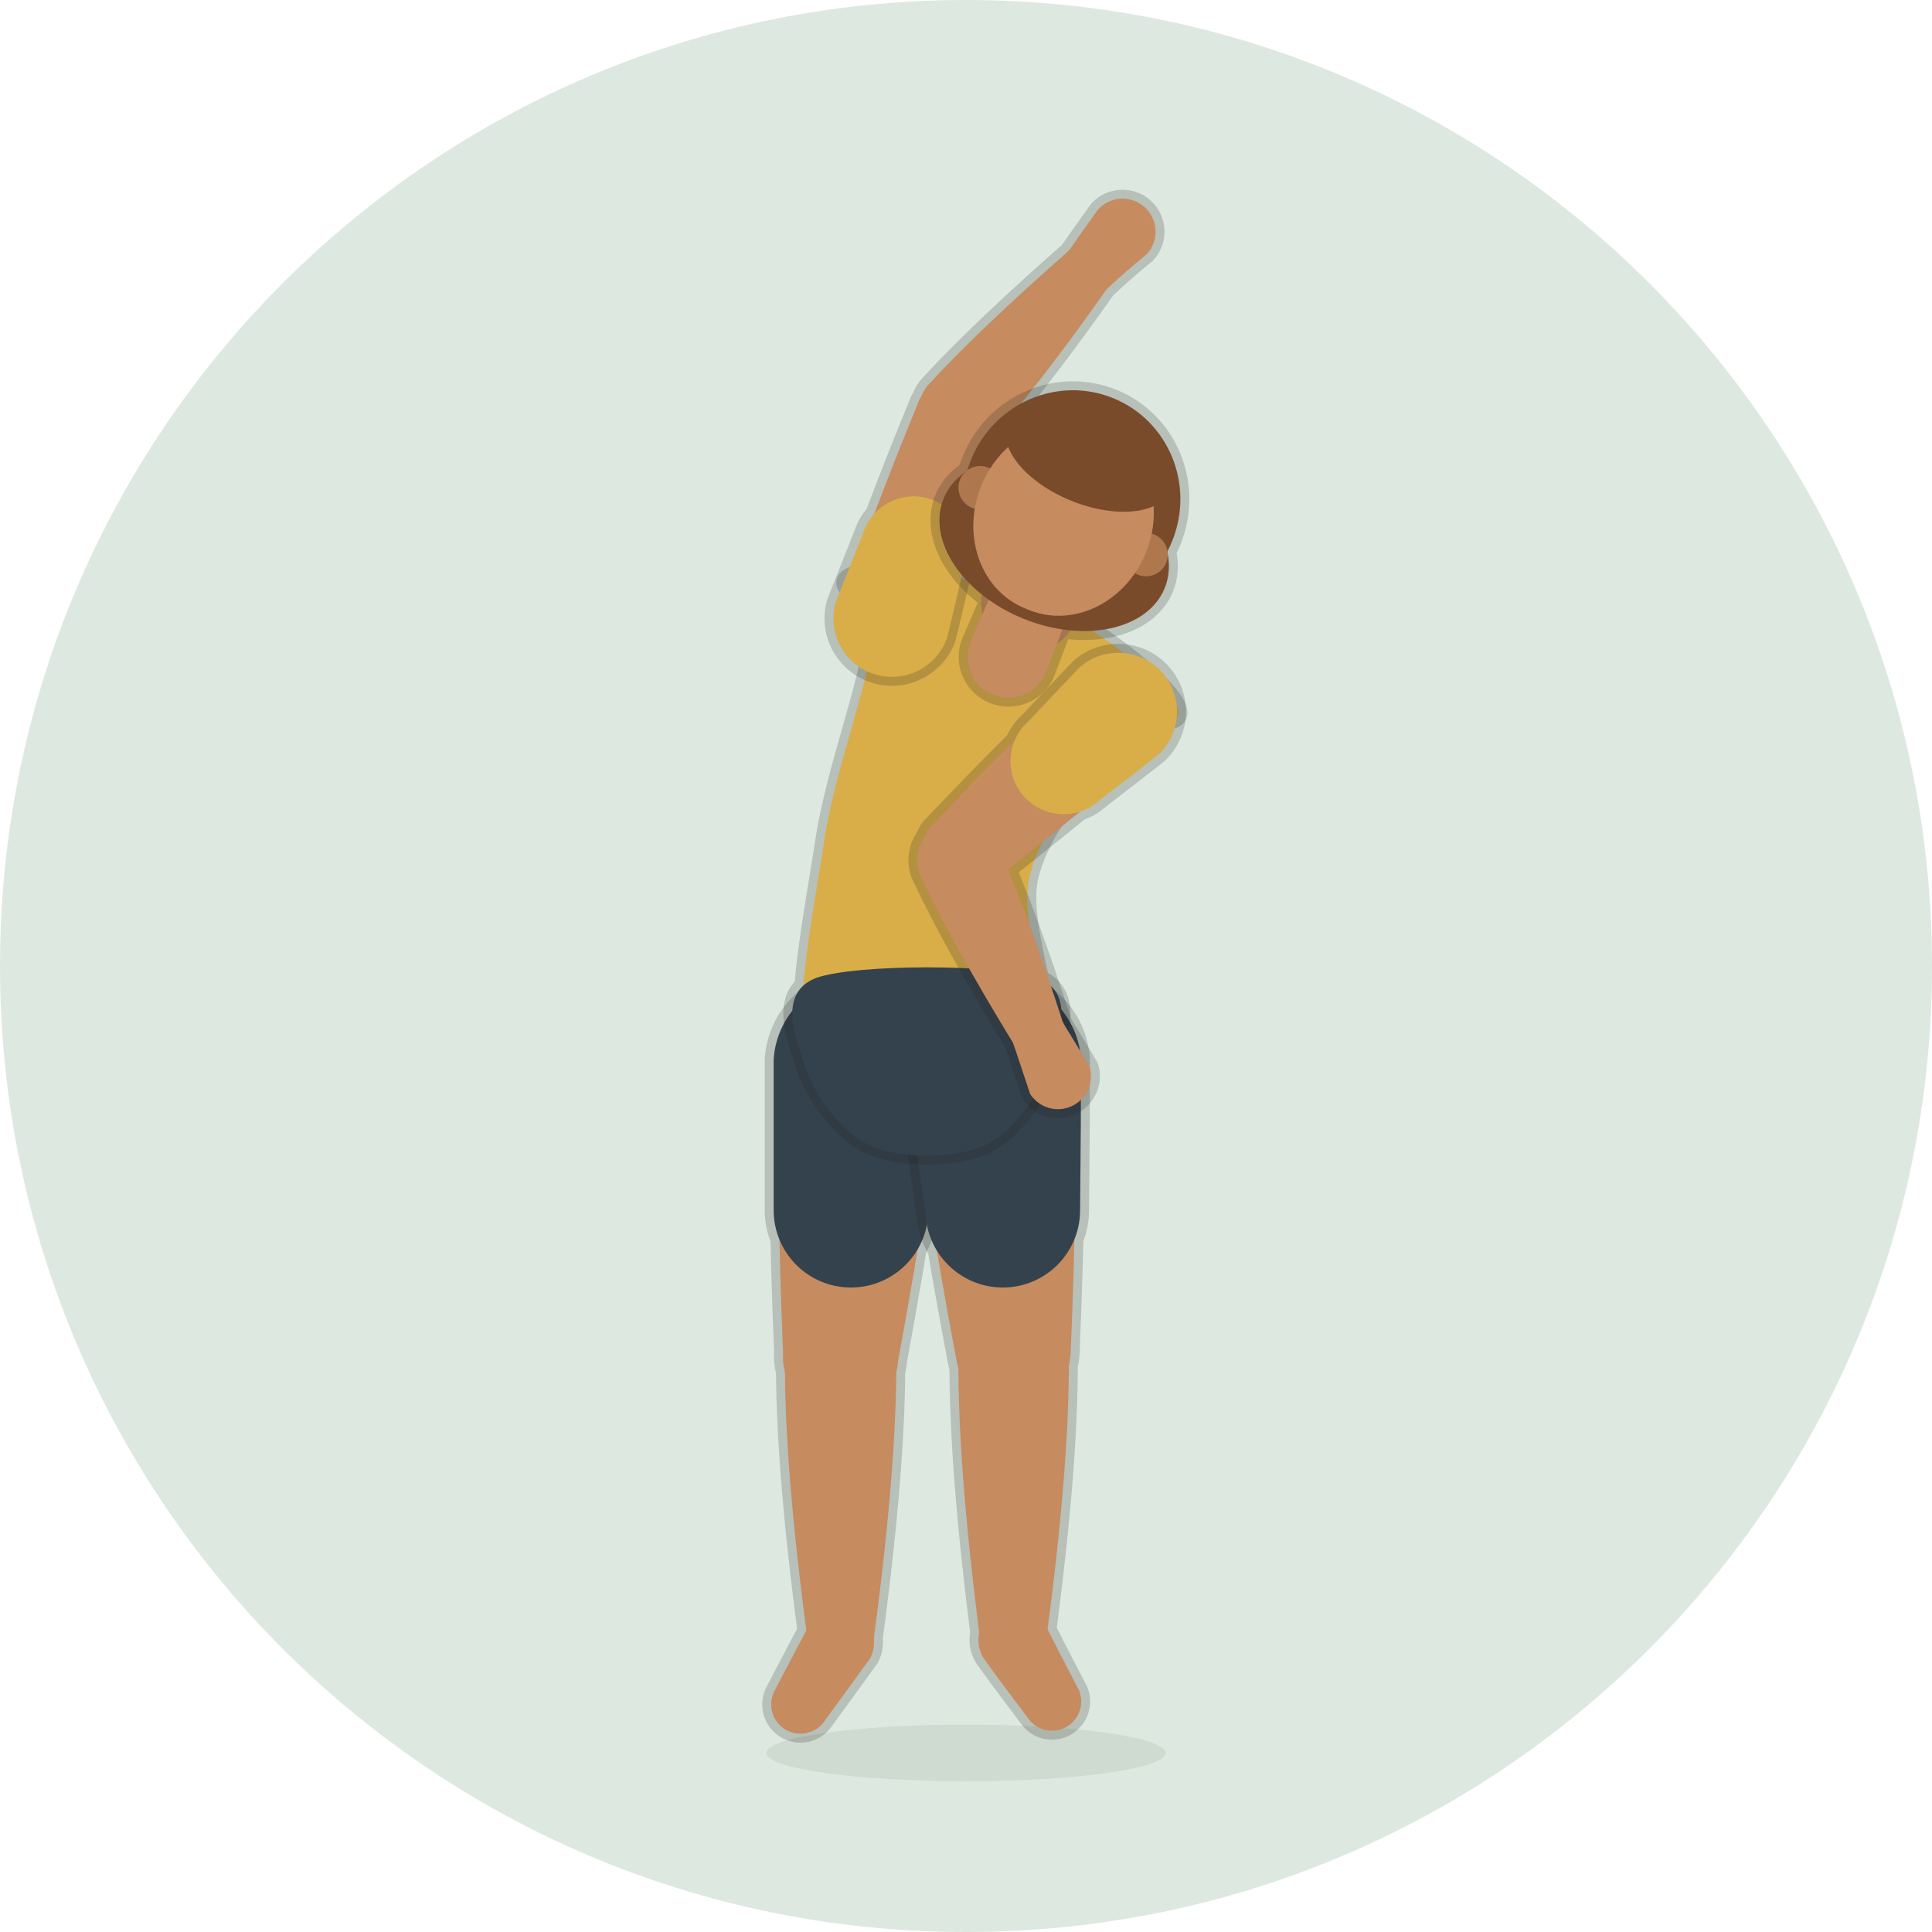
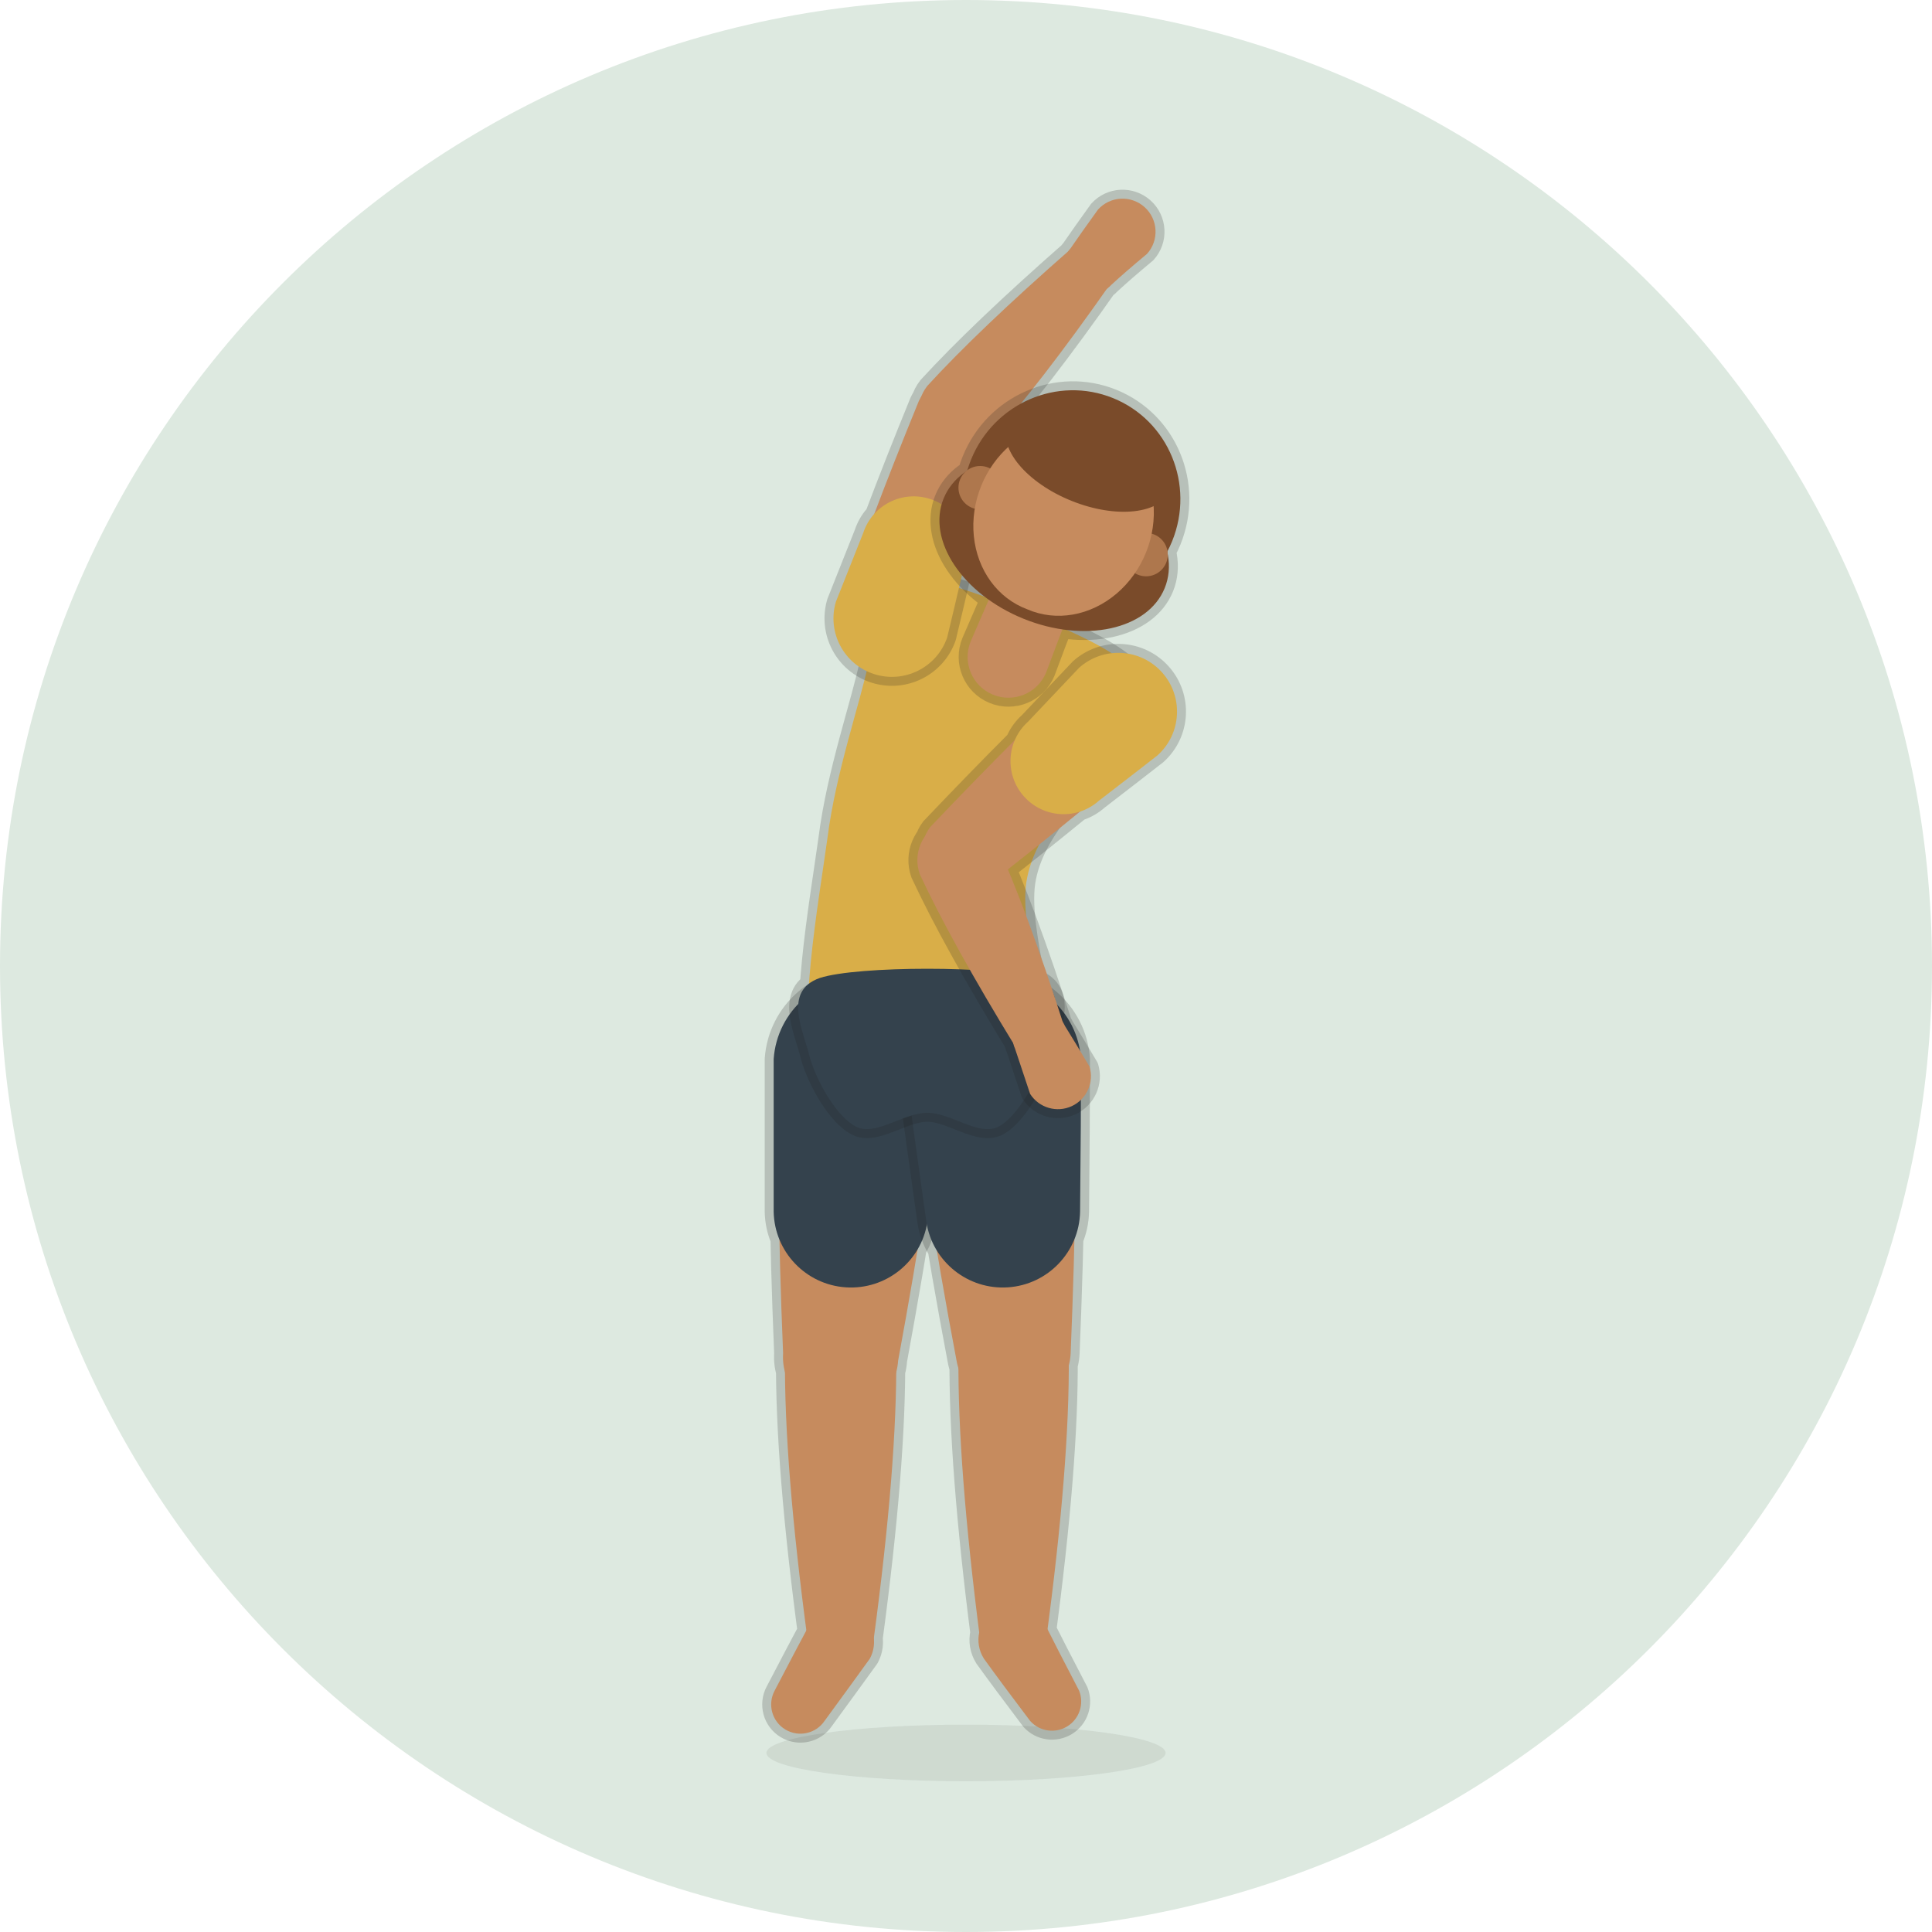
<svg xmlns="http://www.w3.org/2000/svg" viewBox="0 0 200 200" width="400" height="400" role="img" aria-label="Standing figure facing forward bending to one side with the opposite arm reaching overhead.">
  <circle cx="100" cy="100" r="100" fill="#DDE9E0" />
  <clipPath id="c7og7gc">
    <circle cx="100" cy="100" r="100" />
  </clipPath>
  <g clip-path="url(#c7og7gc)">
    <g transform="translate(100.0 180.0) scale(0.976)">
      <ellipse cx="0" cy="1.5" rx="21.166" ry="3" fill="#20211F" opacity="0.08" />
      <g>
        <path d="M-19.2 -40.5Q-19.3 -29.1 -16.8 -10.5A3.5 3.5 0 0 0 -9.8 -10.5Q-7.3 -29.1 -7.4 -40.5A5.9 5.9 0 0 0 -19.2 -40.5ZM-19.7 -72.0Q-20.2 -60.2 -19.4 -40.9A6.1 6.1 0 0 0 -7.2 -40.1Q-3.7 -59.1 -2.5 -70.8A8.6 8.6 0 0 0 -19.7 -72.0ZM-20.4 -72.1Q-20.4 -65.9 -20.4 -55.9A8.2 8.2 0 0 0 -4.1 -54.8Q-2.7 -64.7 -1.8 -70.8A9.3 9.3 0 0 0 -20.4 -72.1ZM-16.4 -12.5Q-17.9 -9.7 -20.3 -5.1A3.1 3.1 0 0 0 -15.0 -1.9Q-12.0 -6.0 -10.2 -8.5A3.7 3.7 0 0 0 -16.4 -12.5Z" fill="#1E1F1D" stroke="#1E1F1D" stroke-width="1.9" stroke-linejoin="round" opacity="0.2" />
        <path d="M-19.2 -40.5Q-19.3 -29.1 -16.8 -10.5A3.5 3.5 0 0 0 -9.8 -10.5Q-7.3 -29.1 -7.4 -40.5A5.9 5.9 0 0 0 -19.2 -40.5Z" fill="#C68B5E" />
        <path d="M-19.7 -72.0Q-20.2 -60.2 -19.4 -40.9A6.1 6.1 0 0 0 -7.2 -40.1Q-3.7 -59.1 -2.5 -70.8A8.6 8.6 0 0 0 -19.7 -72.0Z" fill="#C68B5E" />
        <path d="M-20.4 -72.1Q-20.4 -65.9 -20.4 -55.9A8.2 8.2 0 0 0 -4.1 -54.8Q-2.7 -64.7 -1.8 -70.8A9.3 9.3 0 0 0 -20.4 -72.1Z" fill="#34424D" />
        <path d="M-16.4 -12.5Q-17.9 -9.7 -20.3 -5.1A3.1 3.1 0 0 0 -15.0 -1.9Q-12.0 -6.0 -10.2 -8.5A3.7 3.7 0 0 0 -16.4 -12.5Z" fill="#C68B5E" />
      </g>
      <g>
        <path d="M-0.8 -40.5Q-0.9 -29.1 1.5 -10.5A3.5 3.5 0 0 0 8.5 -10.5Q11.0 -29.1 10.9 -40.5A5.9 5.9 0 0 0 -0.8 -40.5ZM-5.7 -70.8Q-4.6 -59.1 -1.0 -40.1A6.1 6.1 0 0 0 11.1 -40.9Q11.9 -60.2 11.5 -72.0A8.6 8.6 0 0 0 -5.7 -70.8ZM-6.4 -70.8Q-5.6 -64.7 -4.2 -54.8A8.2 8.2 0 0 0 12.1 -55.9Q12.2 -65.9 12.2 -72.1A9.3 9.3 0 0 0 -6.4 -70.8ZM1.9 -8.5Q3.7 -6.0 6.8 -1.9A3.1 3.1 0 0 0 12.0 -5.1Q9.6 -9.7 8.2 -12.5A3.7 3.7 0 0 0 1.9 -8.5Z" fill="#1E1F1D" stroke="#1E1F1D" stroke-width="1.9" stroke-linejoin="round" opacity="0.2" />
        <path d="M-0.8 -40.5Q-0.9 -29.1 1.5 -10.5A3.5 3.5 0 0 0 8.5 -10.5Q11.0 -29.1 10.9 -40.5A5.9 5.9 0 0 0 -0.8 -40.5Z" fill="#C68B5E" />
        <path d="M-5.7 -70.8Q-4.6 -59.1 -1.0 -40.1A6.1 6.1 0 0 0 11.1 -40.9Q11.9 -60.2 11.5 -72.0A8.6 8.6 0 0 0 -5.7 -70.8Z" fill="#C68B5E" />
        <path d="M-6.4 -70.8Q-5.6 -64.7 -4.2 -54.8A8.2 8.2 0 0 0 12.1 -55.9Q12.2 -65.9 12.2 -72.1A9.3 9.3 0 0 0 -6.4 -70.8Z" fill="#34424D" />
        <path d="M1.9 -8.5Q3.7 -6.0 6.8 -1.9A3.1 3.1 0 0 0 12.0 -5.1Q9.6 -9.7 8.2 -12.5A3.7 3.7 0 0 0 1.9 -8.5Z" fill="#C68B5E" />
      </g>
      <g>
-         <path d="M-16.8 -71.4C-18.6 -76.3 -16.1 -88.0 -15.0 -95.5C-13.8 -103.0 -10.4 -111.7 -10.0 -116.3C-9.6 -120.9 -14.2 -122.1 -12.4 -123.2C-10.7 -124.3 -3.9 -123.8 0.3 -122.9C4.6 -122.0 9.4 -120.0 13.1 -117.7C16.8 -115.4 22.1 -111.1 22.5 -109.1C23.0 -107.1 18.6 -108.7 16.0 -105.8C13.4 -102.8 8.0 -97.0 6.7 -91.3C5.5 -85.6 10.3 -75.6 8.5 -71.4C6.7 -67.3 0.1 -66.4 -4.1 -66.4C-8.3 -66.4 -15.0 -66.6 -16.8 -71.4ZM-17.1 -71.4C-18.1 -74.4 -20.0 -79.1 -15.9 -80.7C-11.7 -82.2 3.5 -82.2 7.6 -80.7C11.7 -79.1 9.8 -74.4 8.9 -71.4C7.9 -68.5 5.0 -64.3 1.9 -62.9C-1.3 -61.5 -7.0 -61.5 -10.1 -62.9C-13.3 -64.3 -16.2 -68.5 -17.1 -71.4ZM6.8 -115.3A5.2 5.2 0.0 1 0 6.8 -125.7A5.2 5.2 0.0 1 0 6.8 -115.3Z" fill="#1E1F1D" stroke="#1E1F1D" stroke-width="1.9" stroke-linejoin="round" opacity="0.2" />
-         <path d="M-16.8 -71.4C-18.6 -76.3 -16.1 -88.0 -15.0 -95.5C-13.8 -103.0 -10.4 -111.7 -10.0 -116.3C-9.6 -120.9 -14.2 -122.1 -12.4 -123.2C-10.7 -124.3 -3.9 -123.8 0.3 -122.9C4.6 -122.0 9.4 -120.0 13.1 -117.7C16.8 -115.4 22.1 -111.1 22.5 -109.1C23.0 -107.1 18.6 -108.7 16.0 -105.8C13.4 -102.8 8.0 -97.0 6.7 -91.3C5.5 -85.6 10.3 -75.6 8.5 -71.4C6.7 -67.3 0.1 -66.4 -4.1 -66.4C-8.3 -66.4 -15.0 -66.6 -16.8 -71.4Z" fill="#D9AE48" />
-         <path d="M-17.1 -71.4C-18.1 -74.4 -20.0 -79.1 -15.9 -80.7C-11.7 -82.2 3.5 -82.2 7.6 -80.7C11.7 -79.1 9.8 -74.4 8.9 -71.4C7.9 -68.5 5.0 -64.3 1.9 -62.9C-1.3 -61.5 -7.0 -61.5 -10.1 -62.9C-13.3 -64.3 -16.2 -68.5 -17.1 -71.4Z" fill="#34424D" />
-         <path d="M6.8 -115.3A5.2 5.2 0.0 1 0 6.8 -125.7A5.2 5.2 0.0 1 0 6.8 -115.3Z" fill="#C68B5E" />
+         <path d="M-16.1 -71.4C-17.9 -76.1 -15.7 -88.3 -14.7 -95.5C-13.8 -102.6 -11.2 -109.9 -10.3 -114.3C-9.5 -118.6 -10.8 -120.1 -9.4 -121.4C-8.1 -122.8 -6.4 -123.4 -2.3 -122.5C1.7 -121.5 11.2 -117.7 14.7 -115.6C18.3 -113.5 19.1 -111.8 19.1 -109.9C19.2 -108.0 16.9 -107.2 14.8 -104.1C12.7 -101.0 7.6 -96.8 6.5 -91.4C5.3 -85.9 9.6 -75.4 7.8 -71.4C6.1 -67.4 -0.1 -67.4 -4.1 -67.4C-8.1 -67.4 -14.3 -66.7 -16.1 -71.4ZM-16.6 -72.4C-17.2 -75.0 -19.5 -79.3 -15.5 -80.7C-11.5 -82.0 3.3 -82.0 7.3 -80.7C11.2 -79.3 8.9 -75.0 8.3 -72.4C7.6 -69.8 5.4 -65.9 3.4 -64.9C1.3 -63.9 -1.6 -66.4 -4.1 -66.4C-6.6 -66.4 -9.6 -63.9 -11.6 -64.9C-13.7 -65.9 -15.9 -69.8 -16.6 -72.4Z" fill="#1E1F1D" stroke="#1E1F1D" stroke-width="1.9" stroke-linejoin="round" opacity="0.2" />
+         <path d="M-16.1 -71.4C-17.9 -76.1 -15.7 -88.3 -14.7 -95.5C-13.8 -102.6 -11.2 -109.9 -10.3 -114.3C-9.5 -118.6 -10.8 -120.1 -9.4 -121.4C-8.1 -122.8 -6.4 -123.4 -2.3 -122.5C1.7 -121.5 11.2 -117.7 14.7 -115.6C18.3 -113.5 19.1 -111.8 19.1 -109.9C19.2 -108.0 16.9 -107.2 14.8 -104.1C12.7 -101.0 7.6 -96.8 6.5 -91.4C5.3 -85.9 9.6 -75.4 7.8 -71.4C6.1 -67.4 -0.1 -67.4 -4.1 -67.4C-8.1 -67.4 -14.3 -66.7 -16.1 -71.4Z" fill="#D9AE48" />
+         <path d="M-16.6 -72.4C-17.2 -75.0 -19.5 -79.3 -15.5 -80.7C-11.5 -82.0 3.3 -82.0 7.3 -80.7C11.2 -79.3 8.9 -75.0 8.3 -72.4C7.6 -69.8 5.4 -65.9 3.4 -64.9C1.3 -63.9 -1.6 -66.4 -4.1 -66.4C-6.6 -66.4 -9.6 -63.9 -11.6 -64.9C-13.7 -65.9 -15.9 -69.8 -16.6 -72.4Z" fill="#34424D" />
      </g>
      <g>
        <path d="M-2.8 -117.0Q-0.1 -125.3 3.3 -139.2A4.4 4.4 0 0 0 -5.0 -141.9Q-10.4 -128.7 -13.1 -120.4A5.4 5.4 0 0 0 -2.8 -117.0ZM-2.0 -116.8Q-1.3 -119.7 -0.2 -124.4A5.6 5.6 0 0 0 -10.9 -127.9Q-12.7 -123.4 -13.8 -120.6A6.2 6.2 0 0 0 -2.0 -116.8ZM2.4 -137.6Q7.8 -143.6 15.3 -154.3A2.8 2.8 0 0 0 11.1 -158.0Q1.3 -149.4 -4.1 -143.5A4.4 4.4 0 0 0 2.4 -137.6ZM15.4 -154.2Q16.8 -155.5 19.2 -157.5A3.5 3.5 0 0 0 14.0 -162.2Q12.2 -159.7 11.1 -158.1A2.9 2.9 0 0 0 15.4 -154.2Z" fill="#1E1F1D" stroke="#1E1F1D" stroke-width="1.9" stroke-linejoin="round" opacity="0.2" />
        <path d="M-2.8 -117.0Q-0.1 -125.3 3.3 -139.2A4.4 4.4 0 0 0 -5.0 -141.9Q-10.4 -128.7 -13.1 -120.4A5.4 5.4 0 0 0 -2.8 -117.0Z" fill="#C68B5E" />
        <path d="M-2.0 -116.8Q-1.3 -119.7 -0.2 -124.4A5.6 5.6 0 0 0 -10.9 -127.9Q-12.7 -123.4 -13.8 -120.6A6.2 6.2 0 0 0 -2.0 -116.8Z" fill="#D9AE48" />
        <path d="M2.4 -137.6Q7.8 -143.6 15.3 -154.3A2.8 2.8 0 0 0 11.1 -158.0Q1.3 -149.4 -4.1 -143.5A4.4 4.4 0 0 0 2.4 -137.6Z" fill="#C68B5E" />
        <path d="M15.4 -154.2Q16.8 -155.5 19.2 -157.5A3.5 3.5 0 0 0 14.0 -162.2Q12.2 -159.7 11.1 -158.1A2.9 2.9 0 0 0 15.4 -154.2Z" fill="#C68B5E" />
      </g>
      <g>
        <path d="M12.5 -113.0Q6.1 -107.1 -3.8 -96.7A4.4 4.4 0 0 0 2.0 -90.3Q13.3 -99.1 19.8 -104.9A5.4 5.4 0 0 0 12.5 -113.0ZM12.0 -113.6Q9.9 -111.4 6.6 -107.9A5.6 5.6 0 0 0 14.1 -99.5Q18.0 -102.5 20.3 -104.3A6.2 6.2 0 0 0 12.0 -113.6ZM-4.9 -91.7Q-1.5 -84.4 5.3 -73.3A2.8 2.8 0 0 0 10.4 -75.6Q6.4 -88.1 3.1 -95.3A4.4 4.4 0 0 0 -4.9 -91.7ZM5.2 -73.2Q5.8 -71.4 6.8 -68.4A3.5 3.5 0 0 0 13.1 -71.3Q11.5 -74.0 10.5 -75.6A2.9 2.9 0 0 0 5.2 -73.2Z" fill="#1E1F1D" stroke="#1E1F1D" stroke-width="1.9" stroke-linejoin="round" opacity="0.2" />
        <path d="M12.5 -113.0Q6.1 -107.1 -3.8 -96.7A4.4 4.4 0 0 0 2.0 -90.3Q13.3 -99.1 19.8 -104.9A5.4 5.4 0 0 0 12.5 -113.0Z" fill="#C68B5E" />
        <path d="M12.0 -113.6Q9.9 -111.4 6.6 -107.9A5.6 5.6 0 0 0 14.1 -99.5Q18.0 -102.5 20.3 -104.3A6.2 6.2 0 0 0 12.0 -113.6Z" fill="#D9AE48" />
        <path d="M-4.9 -91.7Q-1.5 -84.4 5.3 -73.3A2.8 2.8 0 0 0 10.4 -75.6Q6.4 -88.1 3.1 -95.3A4.4 4.4 0 0 0 -4.9 -91.7Z" fill="#C68B5E" />
        <path d="M5.2 -73.2Q5.8 -71.4 6.8 -68.4A3.5 3.5 0 0 0 13.1 -71.3Q11.5 -74.0 10.5 -75.6A2.9 2.9 0 0 0 5.2 -73.2Z" fill="#C68B5E" />
      </g>
      <g>
        <path d="M8.5 -113.1Q10.7 -119.0 14.4 -128.5A4.0 4.0 0 0 0 7.0 -131.5Q3.0 -122.1 0.5 -116.4A4.3 4.3 0 0 0 8.5 -113.1ZM6.8 -120.5A11.5 11.7 22.0 1 0 15.6 -142.2A11.5 11.7 22.0 1 0 6.8 -120.5ZM6.1 -118.8A12.6 8.6 22.0 1 0 12.6 -134.8A12.6 8.6 22.0 1 0 6.1 -118.8ZM19.1 -123.3A2.3 2.3 0.0 1 0 19.1 -127.9A2.3 2.3 0.0 1 0 19.1 -123.3ZM1.5 -130.4A2.3 2.3 0.0 1 0 1.5 -135.0A2.3 2.3 0.0 1 0 1.5 -130.4ZM6.5 -119.8A9.2 10.3 22.0 1 0 14.2 -138.9A9.2 10.3 22.0 1 0 6.5 -119.8ZM11.2 -131.3A9.3 5.0 22.0 1 0 14.9 -140.6A9.3 5.0 22.0 1 0 11.2 -131.3Z" fill="#1E1F1D" stroke="#1E1F1D" stroke-width="1.9" stroke-linejoin="round" opacity="0.2" />
        <path d="M8.5 -113.1Q10.7 -119.0 14.4 -128.5A4.0 4.0 0 0 0 7.0 -131.5Q3.0 -122.1 0.5 -116.4A4.3 4.3 0 0 0 8.5 -113.1Z" fill="#C68B5E" />
        <path d="M6.8 -120.5A11.5 11.7 22.0 1 0 15.6 -142.2A11.5 11.7 22.0 1 0 6.8 -120.5Z" fill="#7A4B2A" />
        <path d="M6.1 -118.8A12.6 8.6 22.0 1 0 12.6 -134.8A12.6 8.6 22.0 1 0 6.1 -118.8Z" fill="#7A4B2A" />
        <path d="M19.1 -123.3A2.3 2.3 0.0 1 0 19.1 -127.9A2.3 2.3 0.0 1 0 19.1 -123.3Z" fill="#AE774D" />
        <path d="M1.5 -130.4A2.3 2.3 0.0 1 0 1.5 -135.0A2.3 2.3 0.0 1 0 1.5 -130.4Z" fill="#AE774D" />
        <path d="M6.5 -119.8A9.2 10.3 22.0 1 0 14.2 -138.9A9.2 10.3 22.0 1 0 6.5 -119.8Z" fill="#C68B5E" />
        <path d="M11.2 -131.3A9.3 5.0 22.0 1 0 14.9 -140.6A9.3 5.0 22.0 1 0 11.2 -131.3Z" fill="#7A4B2A" />
      </g>
    </g>
  </g>
</svg>
